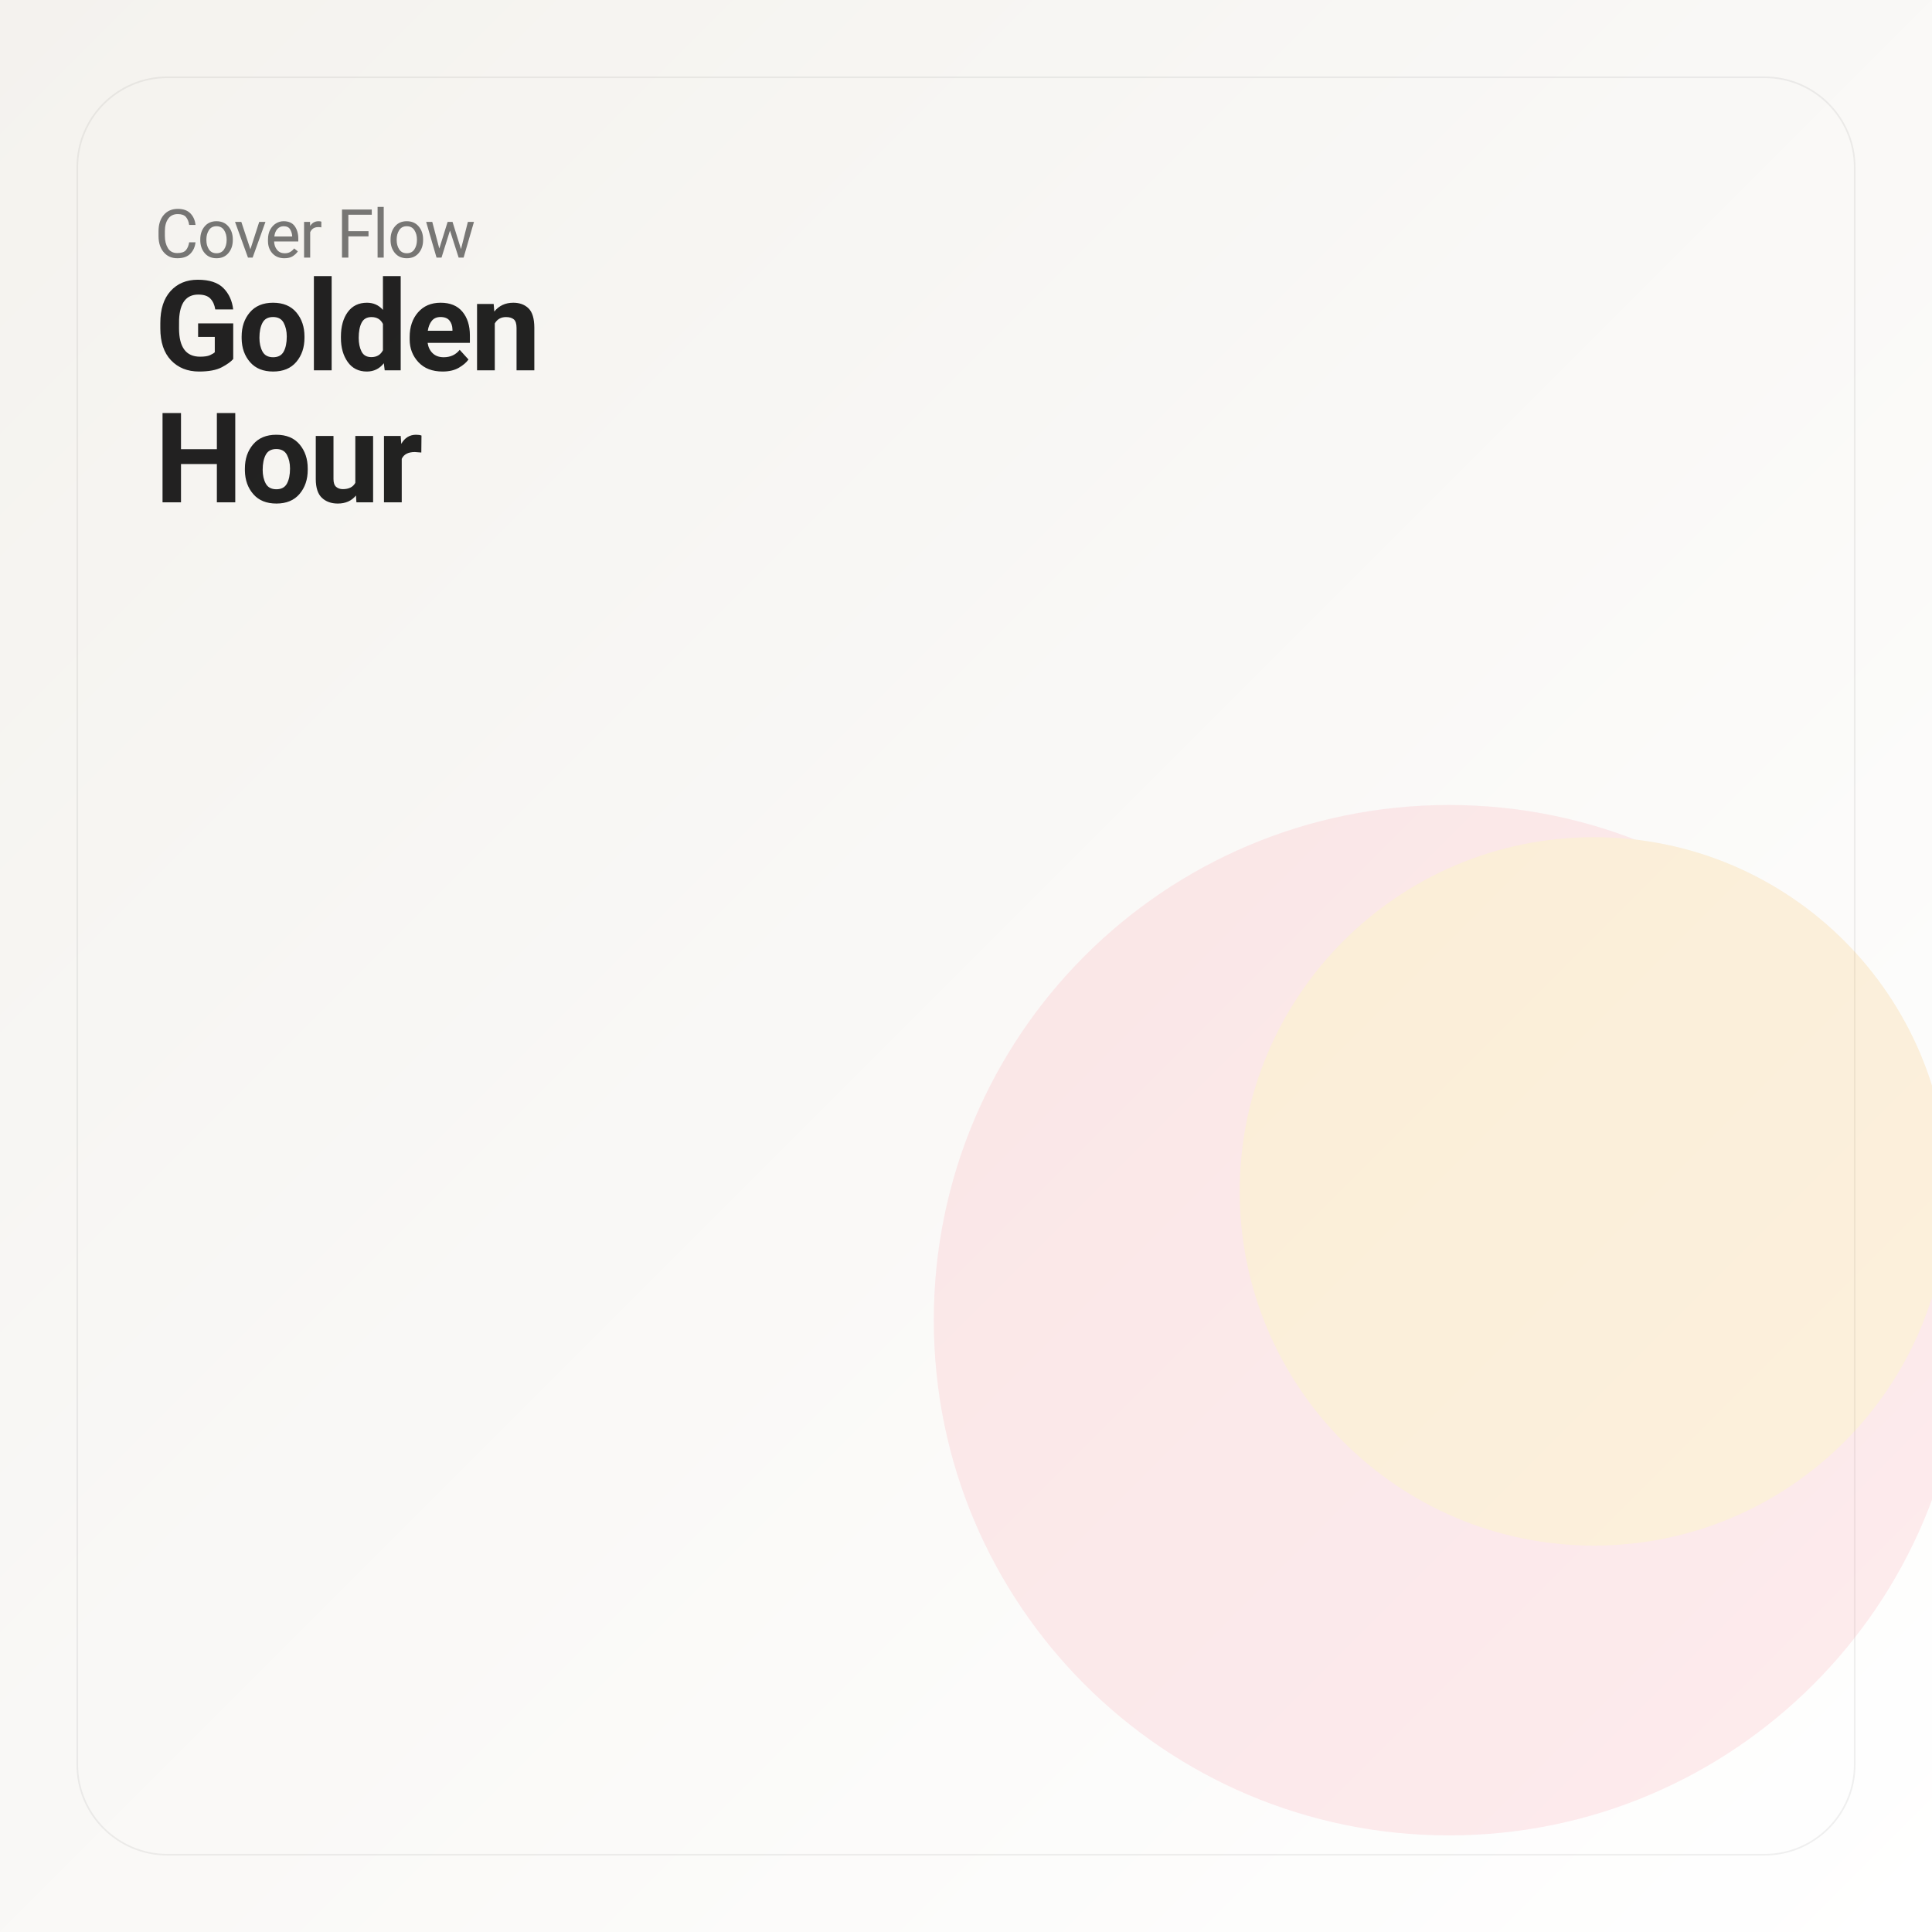
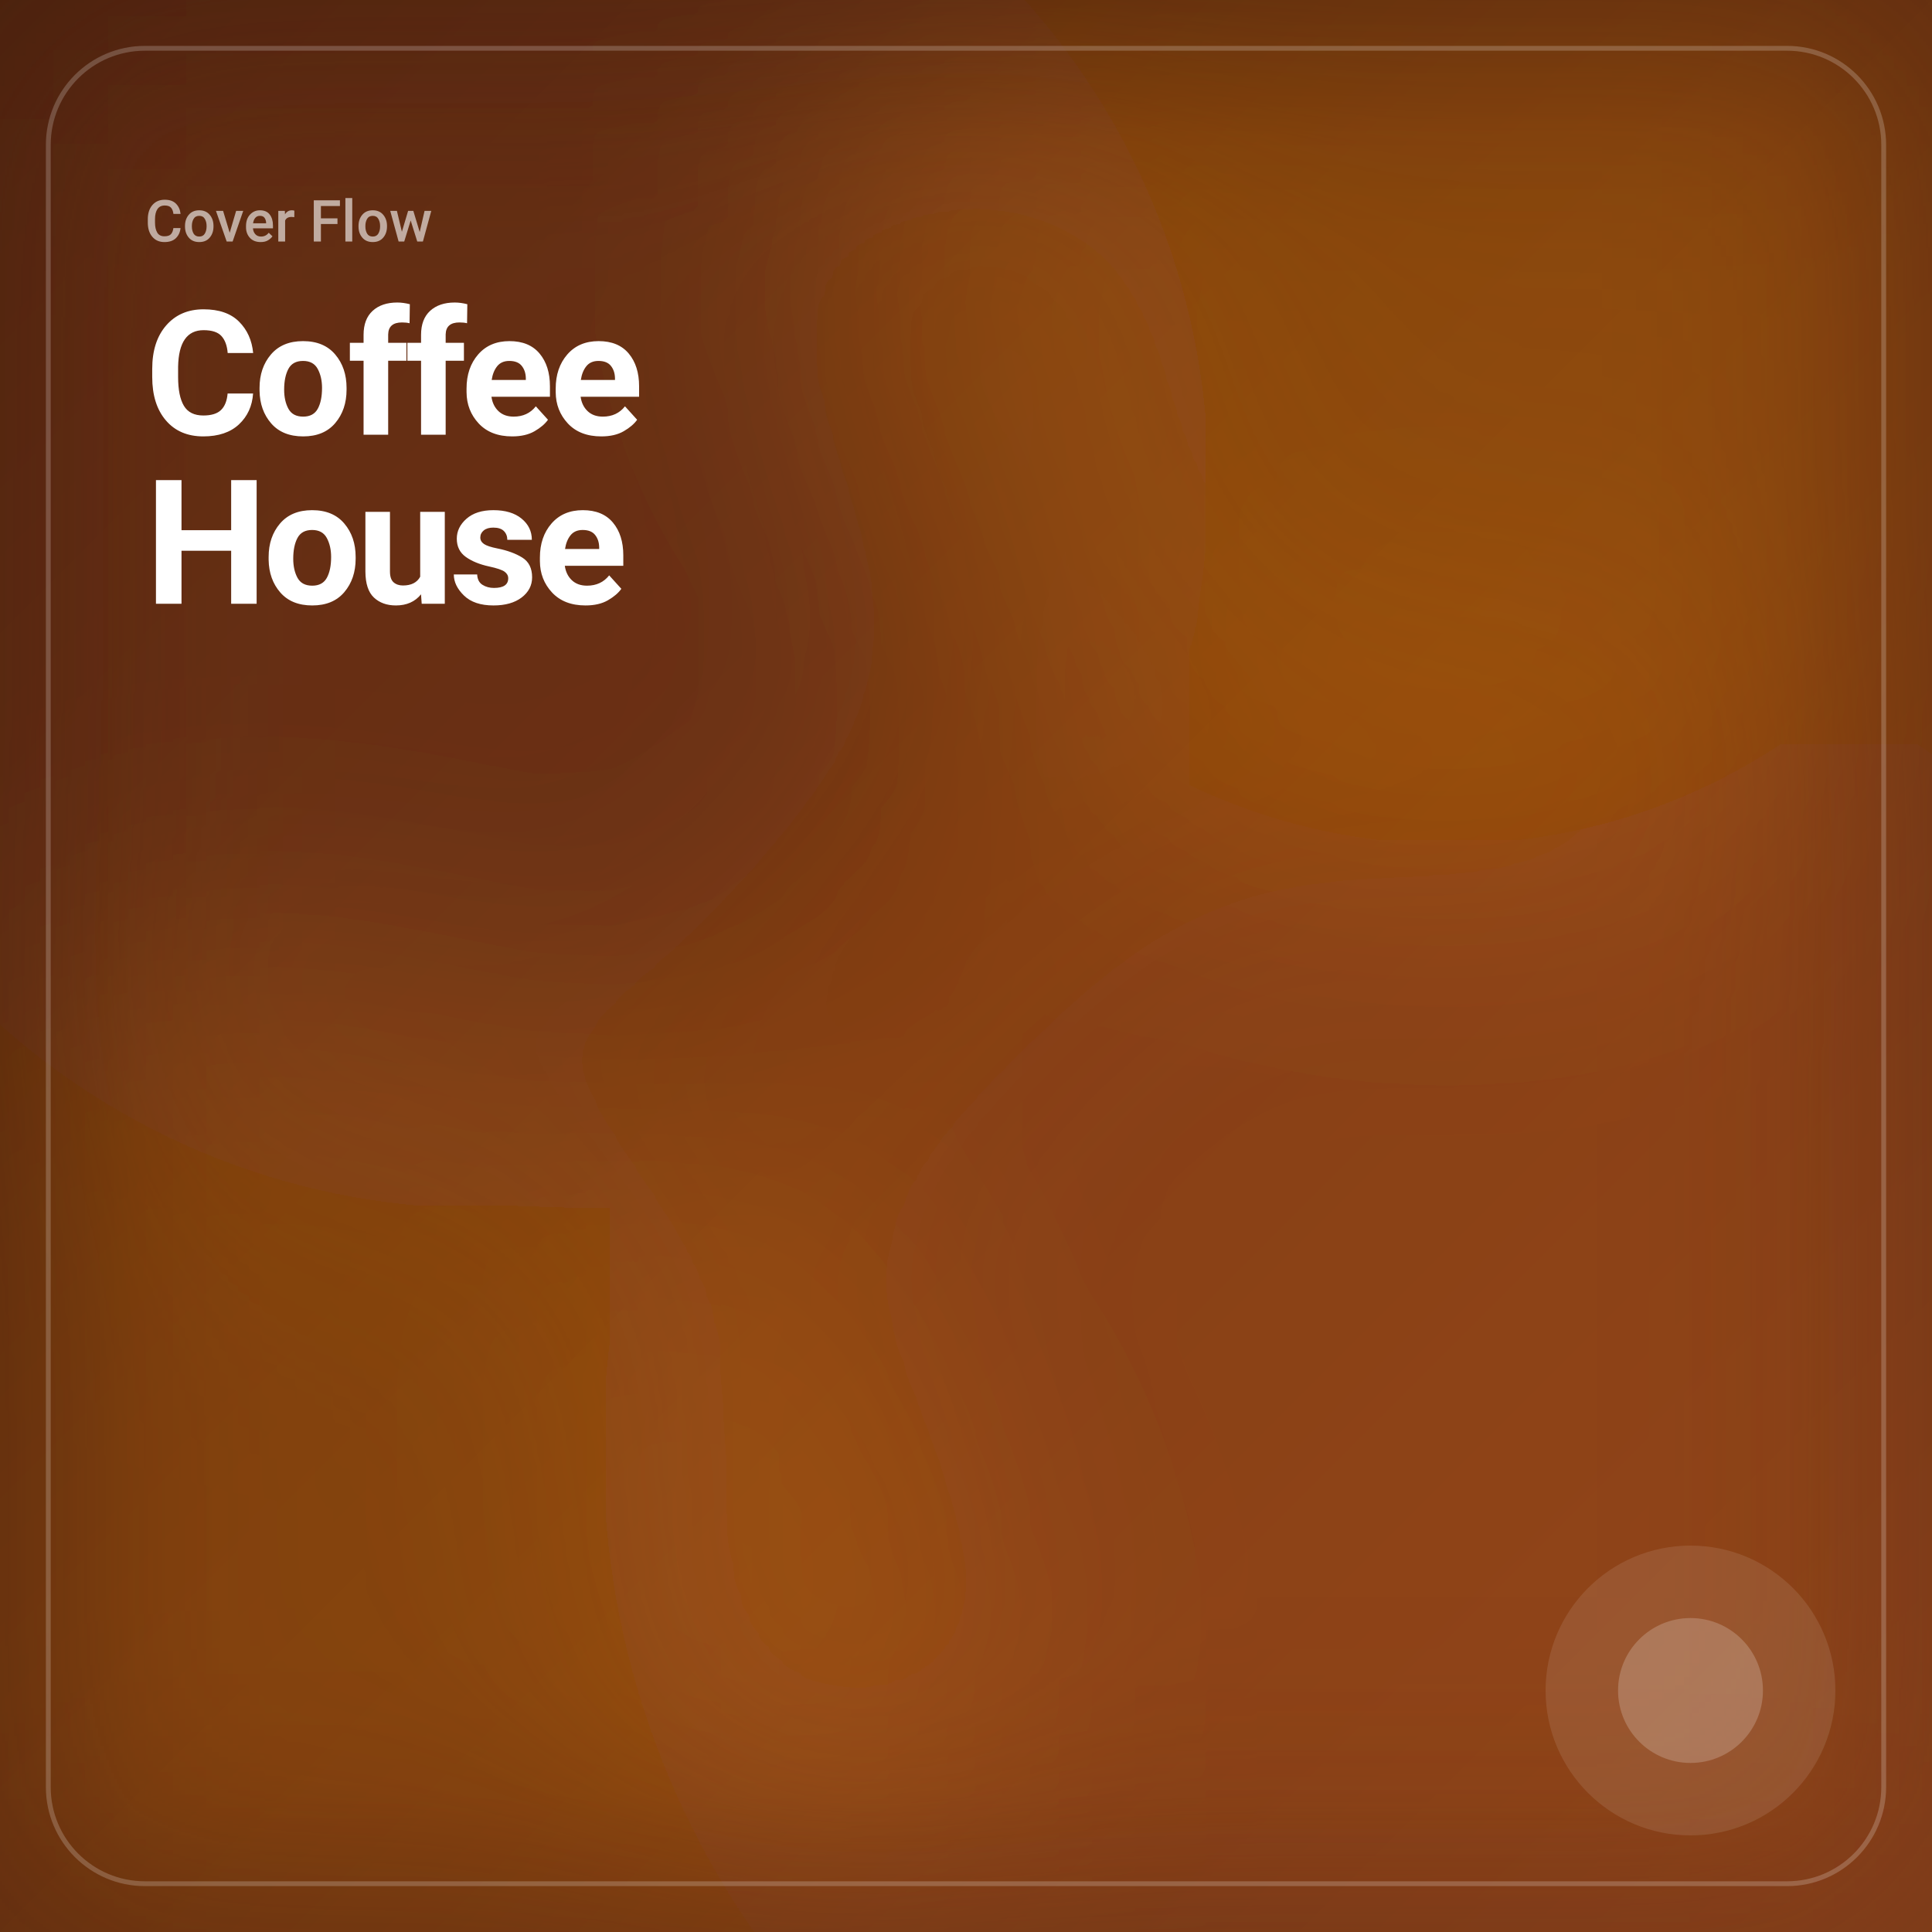
- <svg xmlns="http://www.w3.org/2000/svg" width="1200" height="1200" viewBox="0 0 1200 1200">
+ <svg xmlns="http://www.w3.org/2000/svg" width="800" height="800" viewBox="0 0 800 800">
  <defs>
-     <linearGradient id="g" x1="0" y1="0" x2="1" y2="1">
-       <stop offset="0" stop-color="#f4f2ee" />
-       <stop offset="1" stop-color="#ffffff" />
+     <filter id="blurcover-06.svg" x="-50%" y="-50%" width="200%" height="200%">
+       <feGaussianBlur in="SourceGraphic" stdDeviation="60" />
+     </filter>
+     <linearGradient id="gradcover-06.svg" x1="0%" y1="0%" x2="100%" y2="100%">
+       <stop offset="0%" style="stop-color:#451a03;stop-opacity:1" />
+       <stop offset="100%" style="stop-color:#78350f;stop-opacity:1" />
    </linearGradient>
  </defs>
-   <rect width="1200" height="1200" fill="url(#g)" />
-   <rect x="48" y="48" width="1104" height="1104" rx="56" fill="none" stroke="rgba(0,0,0,0.06)" />
-   <g fill="rgba(0,0,0,0.86)" font-family="-apple-system,BlinkMacSystemFont,Segoe UI,Roboto,Helvetica,Arial" letter-spacing="-0.02em">
-     <text x="96" y="160" font-size="42" opacity="0.6">Cover Flow</text>
-     <text x="96" y="230" font-size="78" font-weight="600">Golden</text>
-     <text x="96" y="312" font-size="78" font-weight="600">Hour</text>
+   <rect width="800" height="800" fill="url(#gradcover-06.svg)" />
+   <g filter="url(#blurcover-06.svg)" opacity="0.7">
+     <circle cx="200" cy="200" r="300" fill="#78350f" opacity="0.6" />
+     <circle cx="600" cy="600" r="350" fill="#b45309" opacity="0.6" />
+     <circle cx="600" cy="100" r="250" fill="#d97706" opacity="0.5" />
+     <circle cx="100" cy="700" r="300" fill="#d97706" opacity="0.4" />
  </g>
-   <g opacity="0.14">
-     <circle cx="900" cy="820" r="320" fill="#fb7185" />
-     <circle cx="990" cy="740" r="220" fill="#f59e0b" />
+   <rect width="800" height="800" fill="rgba(255,255,255,0.03)" />
+   <rect x="20" y="20" width="760" height="760" rx="40" fill="none" stroke="rgba(255,255,255,0.2)" stroke-width="2" />
+   <g fill="white" font-family="-apple-system, BlinkMacSystemFont, 'Segoe UI', Roboto, Helvetica, Arial, sans-serif">
+     <text x="60" y="100" font-size="24" opacity="0.6" font-weight="500">Cover Flow</text>
+     <text x="60" y="180" font-size="72" font-weight="700" letter-spacing="-2">Coffee</text>
+     <text x="60" y="250" font-size="72" font-weight="700" letter-spacing="-2">House</text>
+     <circle cx="700" cy="700" r="60" fill="rgba(255,255,255,0.1)" />
+     <circle cx="700" cy="700" r="30" fill="rgba(255,255,255,0.2)" />
  </g>
</svg>
